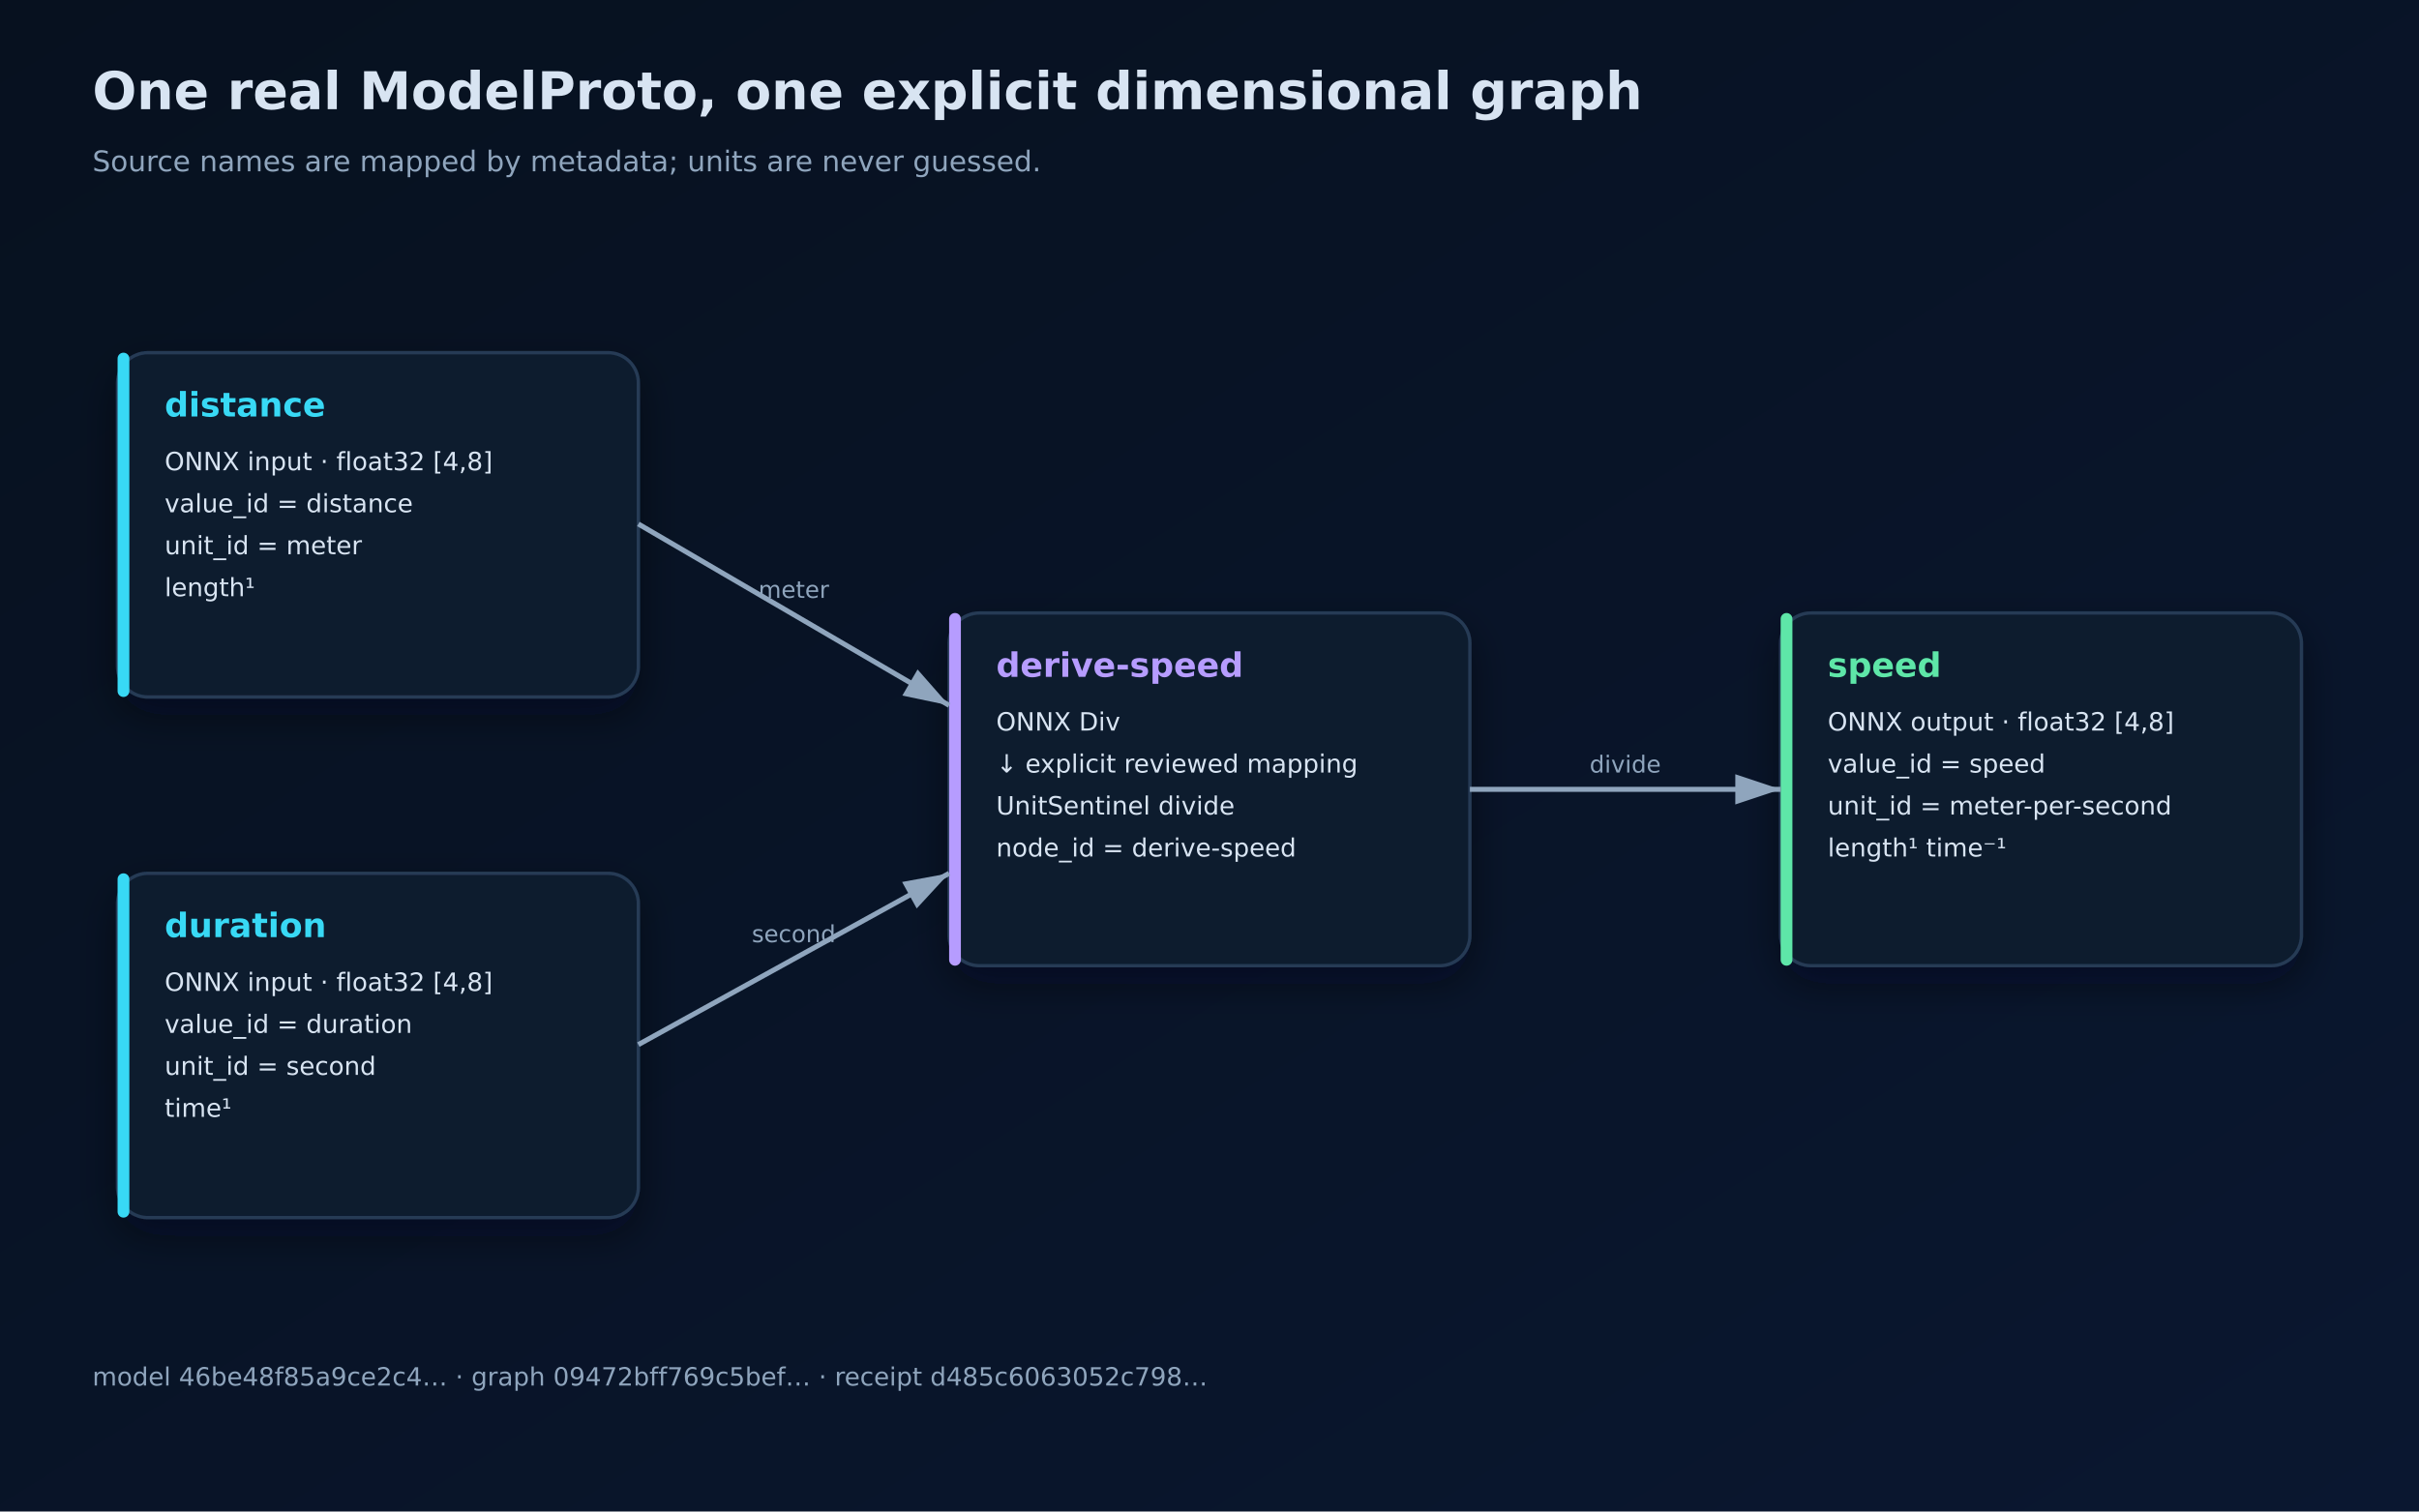
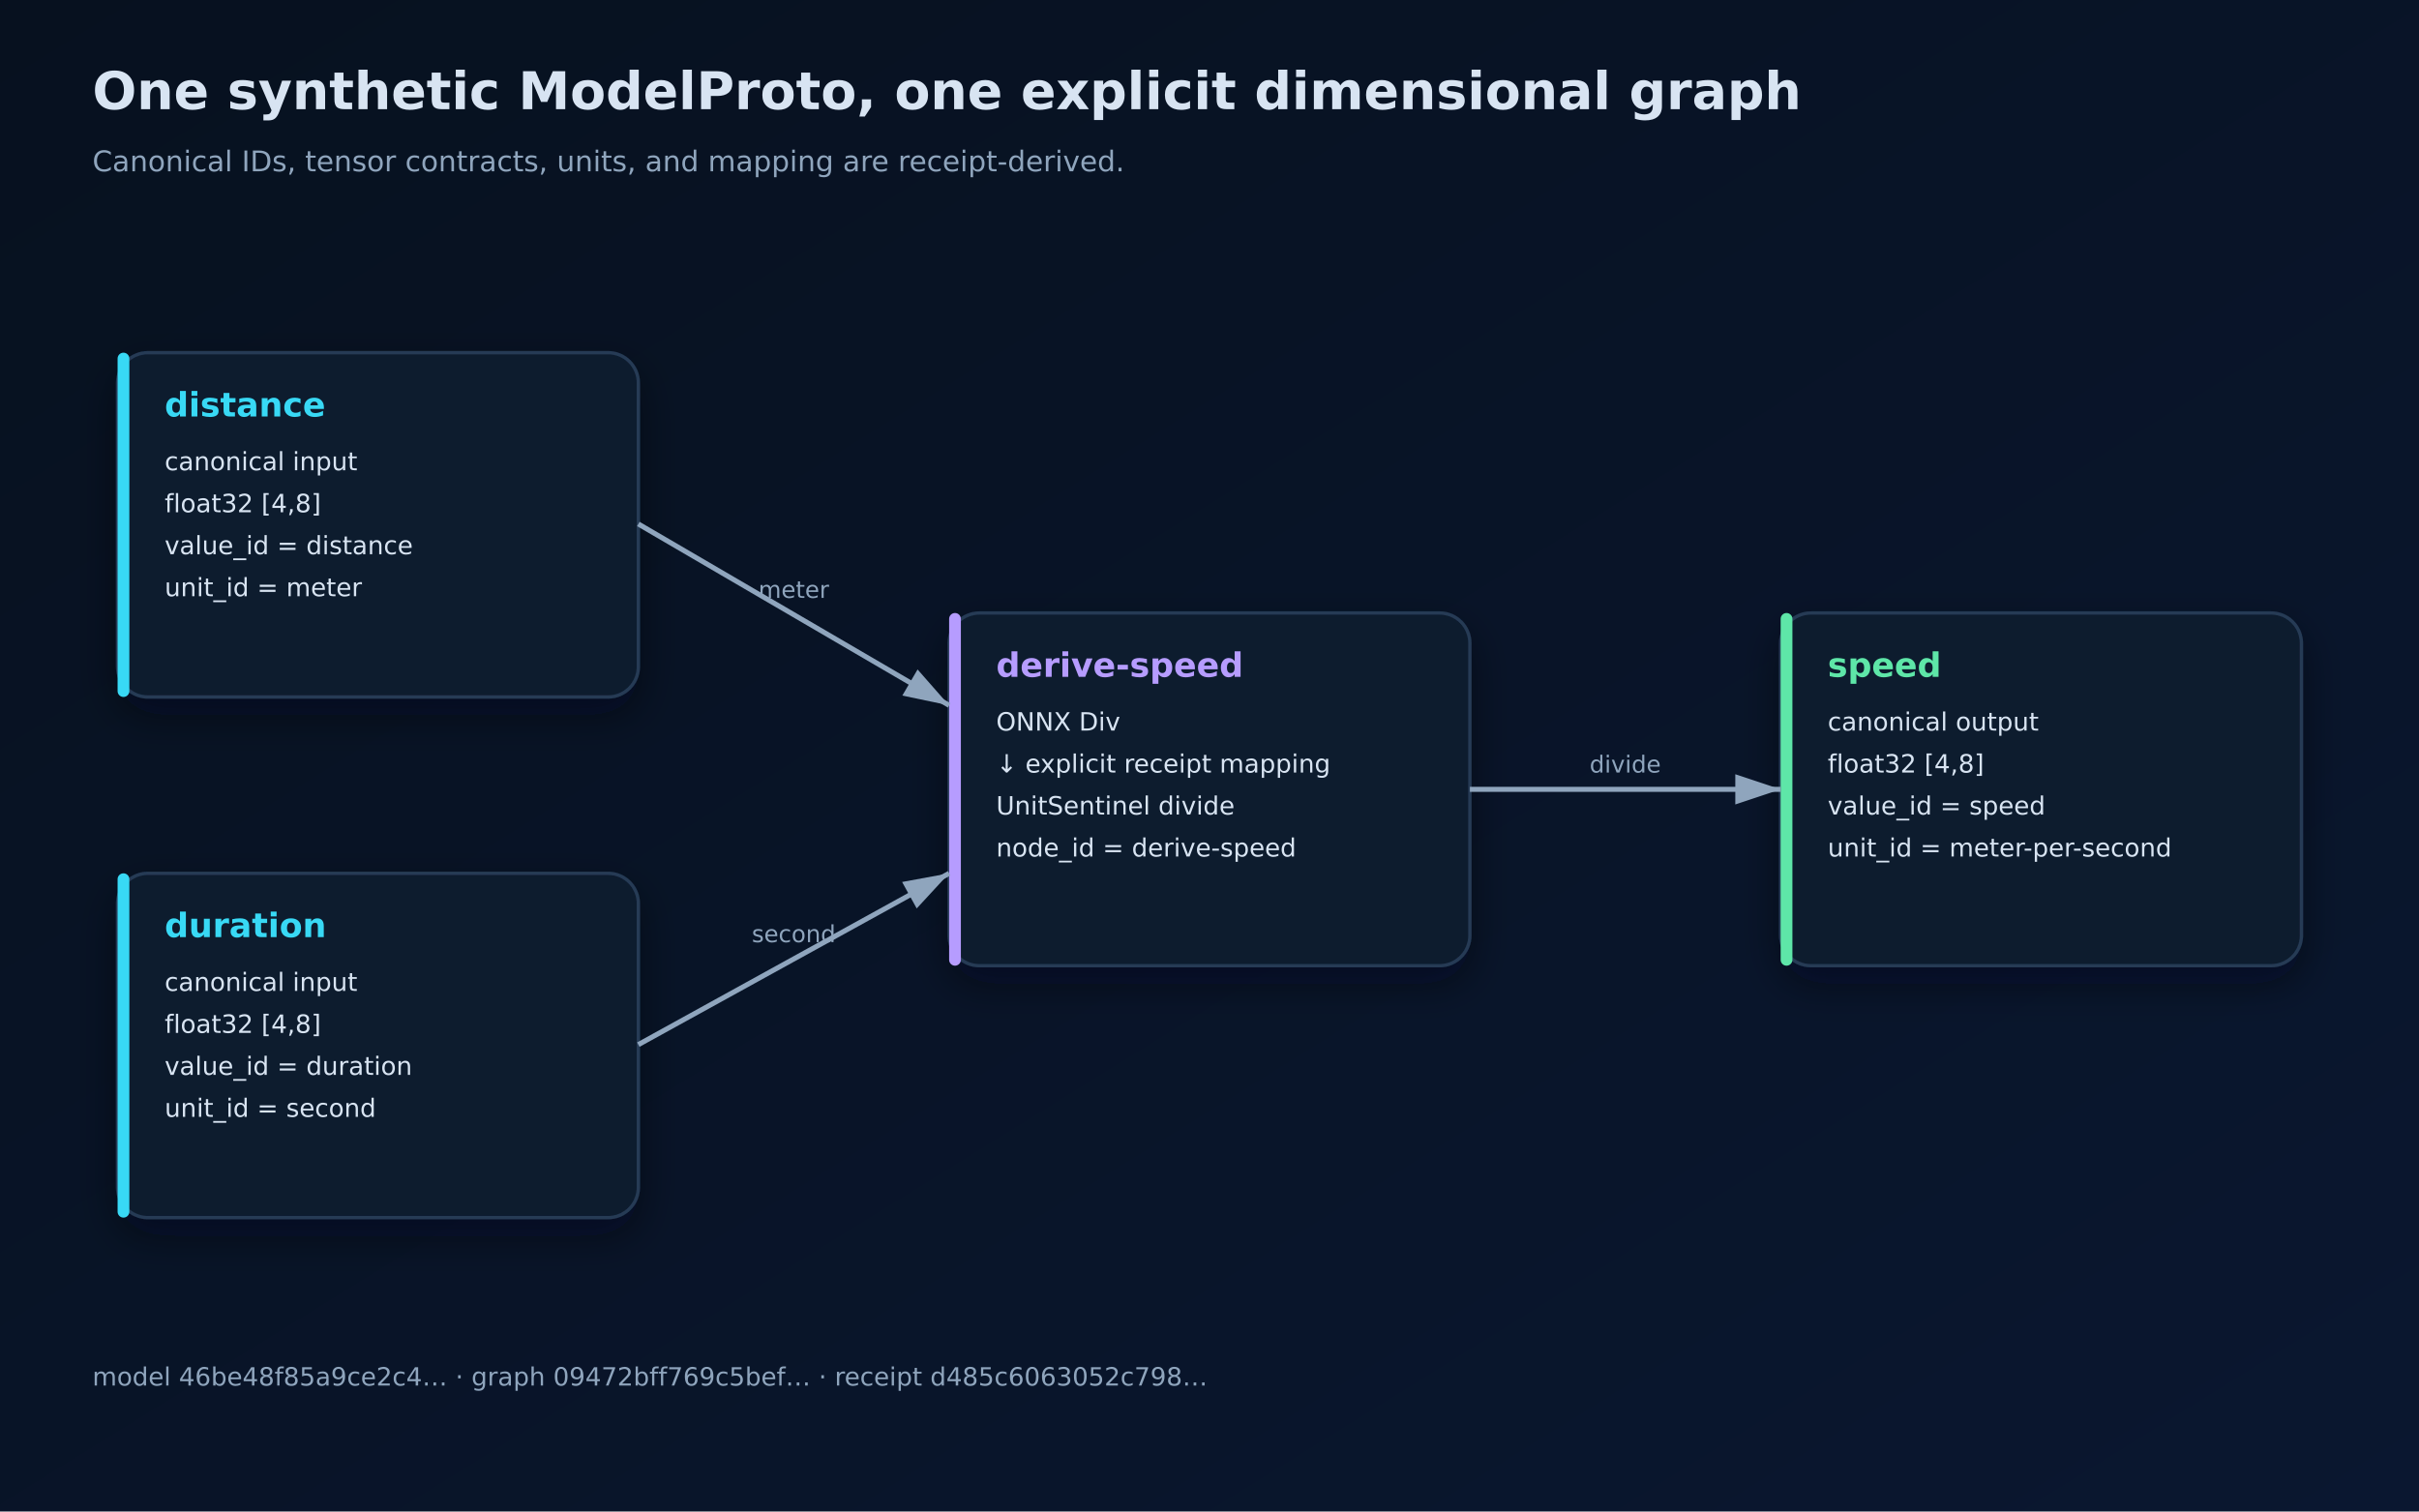
<svg xmlns="http://www.w3.org/2000/svg" width="1440" height="900" viewBox="0 0 1440 900" role="img" aria-labelledby="title description">
  <defs>
    <linearGradient id="background" x1="0" y1="0" x2="1" y2="1">
      <stop offset="0" stop-color="#07111f" />
      <stop offset="1" stop-color="#0a1730" />
    </linearGradient>
    <filter id="shadow" x="-20%" y="-20%" width="140%" height="140%">
      <feDropShadow dx="0" dy="10" stdDeviation="12" flood-color="#000814" flood-opacity=".45" />
    </filter>
    <marker id="arrow" markerWidth="10" markerHeight="10" refX="9" refY="3" orient="auto" markerUnits="strokeWidth">
      <path d="M0,0 L0,6 L9,3 z" fill="#8fa5bd" />
    </marker>
  </defs>
  <rect width="1440" height="900" fill="url(#background)" />
-   <text x="55" y="65" fill="#d8e4f2" font-family="DejaVu Sans, sans-serif" font-size="31" font-weight="700" text-anchor="start">One real ModelProto, one explicit dimensional graph</text>
-   <text x="55" y="102" fill="#8fa5bd" font-family="DejaVu Sans, sans-serif" font-size="17" font-weight="400" text-anchor="start">Source names are mapped by metadata; units are never guessed.</text>
+   <text x="55" y="65" fill="#d8e4f2" font-family="DejaVu Sans, sans-serif" font-size="31" font-weight="700" text-anchor="start">One synthetic ModelProto, one explicit dimensional graph</text>
+   <text x="55" y="102" fill="#8fa5bd" font-family="DejaVu Sans, sans-serif" font-size="17" font-weight="400" text-anchor="start">Canonical IDs, tensor contracts, units, and mapping are receipt-derived.</text>
  <rect x="70" y="210" width="310" height="205" rx="18" fill="#0d1b2d" stroke="#253a55" stroke-width="2" filter="url(#shadow)" />
  <rect x="70" y="210" width="7" height="205" rx="3.5" fill="#38d9f5" />
  <text x="98" y="248" fill="#38d9f5" font-family="DejaVu Sans, sans-serif" font-size="20" font-weight="700" text-anchor="start">distance</text>
  <text x="98" y="280" fill="#d8e4f2" font-family="DejaVu Sans, sans-serif" font-size="15" font-weight="400" text-anchor="start">
-     <tspan x="98" dy="0">ONNX input · float32 [4,8]</tspan>
+     <tspan x="98" dy="0">canonical input</tspan>
+     <tspan x="98" dy="25">float32 [4,8]</tspan>
    <tspan x="98" dy="25">value_id = distance</tspan>
    <tspan x="98" dy="25">unit_id = meter</tspan>
-     <tspan x="98" dy="25">length¹</tspan>
  </text>
  <rect x="70" y="520" width="310" height="205" rx="18" fill="#0d1b2d" stroke="#253a55" stroke-width="2" filter="url(#shadow)" />
  <rect x="70" y="520" width="7" height="205" rx="3.5" fill="#38d9f5" />
  <text x="98" y="558" fill="#38d9f5" font-family="DejaVu Sans, sans-serif" font-size="20" font-weight="700" text-anchor="start">duration</text>
  <text x="98" y="590" fill="#d8e4f2" font-family="DejaVu Sans, sans-serif" font-size="15" font-weight="400" text-anchor="start">
-     <tspan x="98" dy="0">ONNX input · float32 [4,8]</tspan>
+     <tspan x="98" dy="0">canonical input</tspan>
+     <tspan x="98" dy="25">float32 [4,8]</tspan>
    <tspan x="98" dy="25">value_id = duration</tspan>
    <tspan x="98" dy="25">unit_id = second</tspan>
-     <tspan x="98" dy="25">time¹</tspan>
  </text>
  <rect x="565" y="365" width="310" height="210" rx="18" fill="#0d1b2d" stroke="#253a55" stroke-width="2" filter="url(#shadow)" />
  <rect x="565" y="365" width="7" height="210" rx="3.5" fill="#b69cff" />
  <text x="593" y="403" fill="#b69cff" font-family="DejaVu Sans, sans-serif" font-size="20" font-weight="700" text-anchor="start">derive-speed</text>
  <text x="593" y="435" fill="#d8e4f2" font-family="DejaVu Sans, sans-serif" font-size="15" font-weight="400" text-anchor="start">
    <tspan x="593" dy="0">ONNX Div</tspan>
-     <tspan x="593" dy="25">↓ explicit reviewed mapping</tspan>
+     <tspan x="593" dy="25">↓ explicit receipt mapping</tspan>
    <tspan x="593" dy="25">UnitSentinel divide</tspan>
    <tspan x="593" dy="25">node_id = derive-speed</tspan>
  </text>
  <rect x="1060" y="365" width="310" height="210" rx="18" fill="#0d1b2d" stroke="#253a55" stroke-width="2" filter="url(#shadow)" />
  <rect x="1060" y="365" width="7" height="210" rx="3.5" fill="#5ee6a8" />
  <text x="1088" y="403" fill="#5ee6a8" font-family="DejaVu Sans, sans-serif" font-size="20" font-weight="700" text-anchor="start">speed</text>
  <text x="1088" y="435" fill="#d8e4f2" font-family="DejaVu Sans, sans-serif" font-size="15" font-weight="400" text-anchor="start">
-     <tspan x="1088" dy="0">ONNX output · float32 [4,8]</tspan>
+     <tspan x="1088" dy="0">canonical output</tspan>
+     <tspan x="1088" dy="25">float32 [4,8]</tspan>
    <tspan x="1088" dy="25">value_id = speed</tspan>
    <tspan x="1088" dy="25">unit_id = meter-per-second</tspan>
-     <tspan x="1088" dy="25">length¹ time⁻¹</tspan>
  </text>
  <path d="M380,312 L565,420" stroke="#8fa5bd" stroke-width="3" fill="none" marker-end="url(#arrow)" />
  <text x="472.5" y="356.0" fill="#8fa5bd" font-family="DejaVu Sans, sans-serif" font-size="14" font-weight="400" text-anchor="middle">meter</text>
  <path d="M380,622 L565,520" stroke="#8fa5bd" stroke-width="3" fill="none" marker-end="url(#arrow)" />
  <text x="472.5" y="561.0" fill="#8fa5bd" font-family="DejaVu Sans, sans-serif" font-size="14" font-weight="400" text-anchor="middle">second</text>
  <path d="M875,470 L1060,470" stroke="#8fa5bd" stroke-width="3" fill="none" marker-end="url(#arrow)" />
  <text x="967.5" y="460.0" fill="#8fa5bd" font-family="DejaVu Sans, sans-serif" font-size="14" font-weight="400" text-anchor="middle">divide</text>
  <text x="55" y="825" fill="#8fa5bd" font-family="DejaVu Sans, sans-serif" font-size="15" font-weight="400" text-anchor="start">model 46be48f85a9ce2c4… · graph 09472bff769c5bef… · receipt d485c6063052c798…</text>
</svg>
